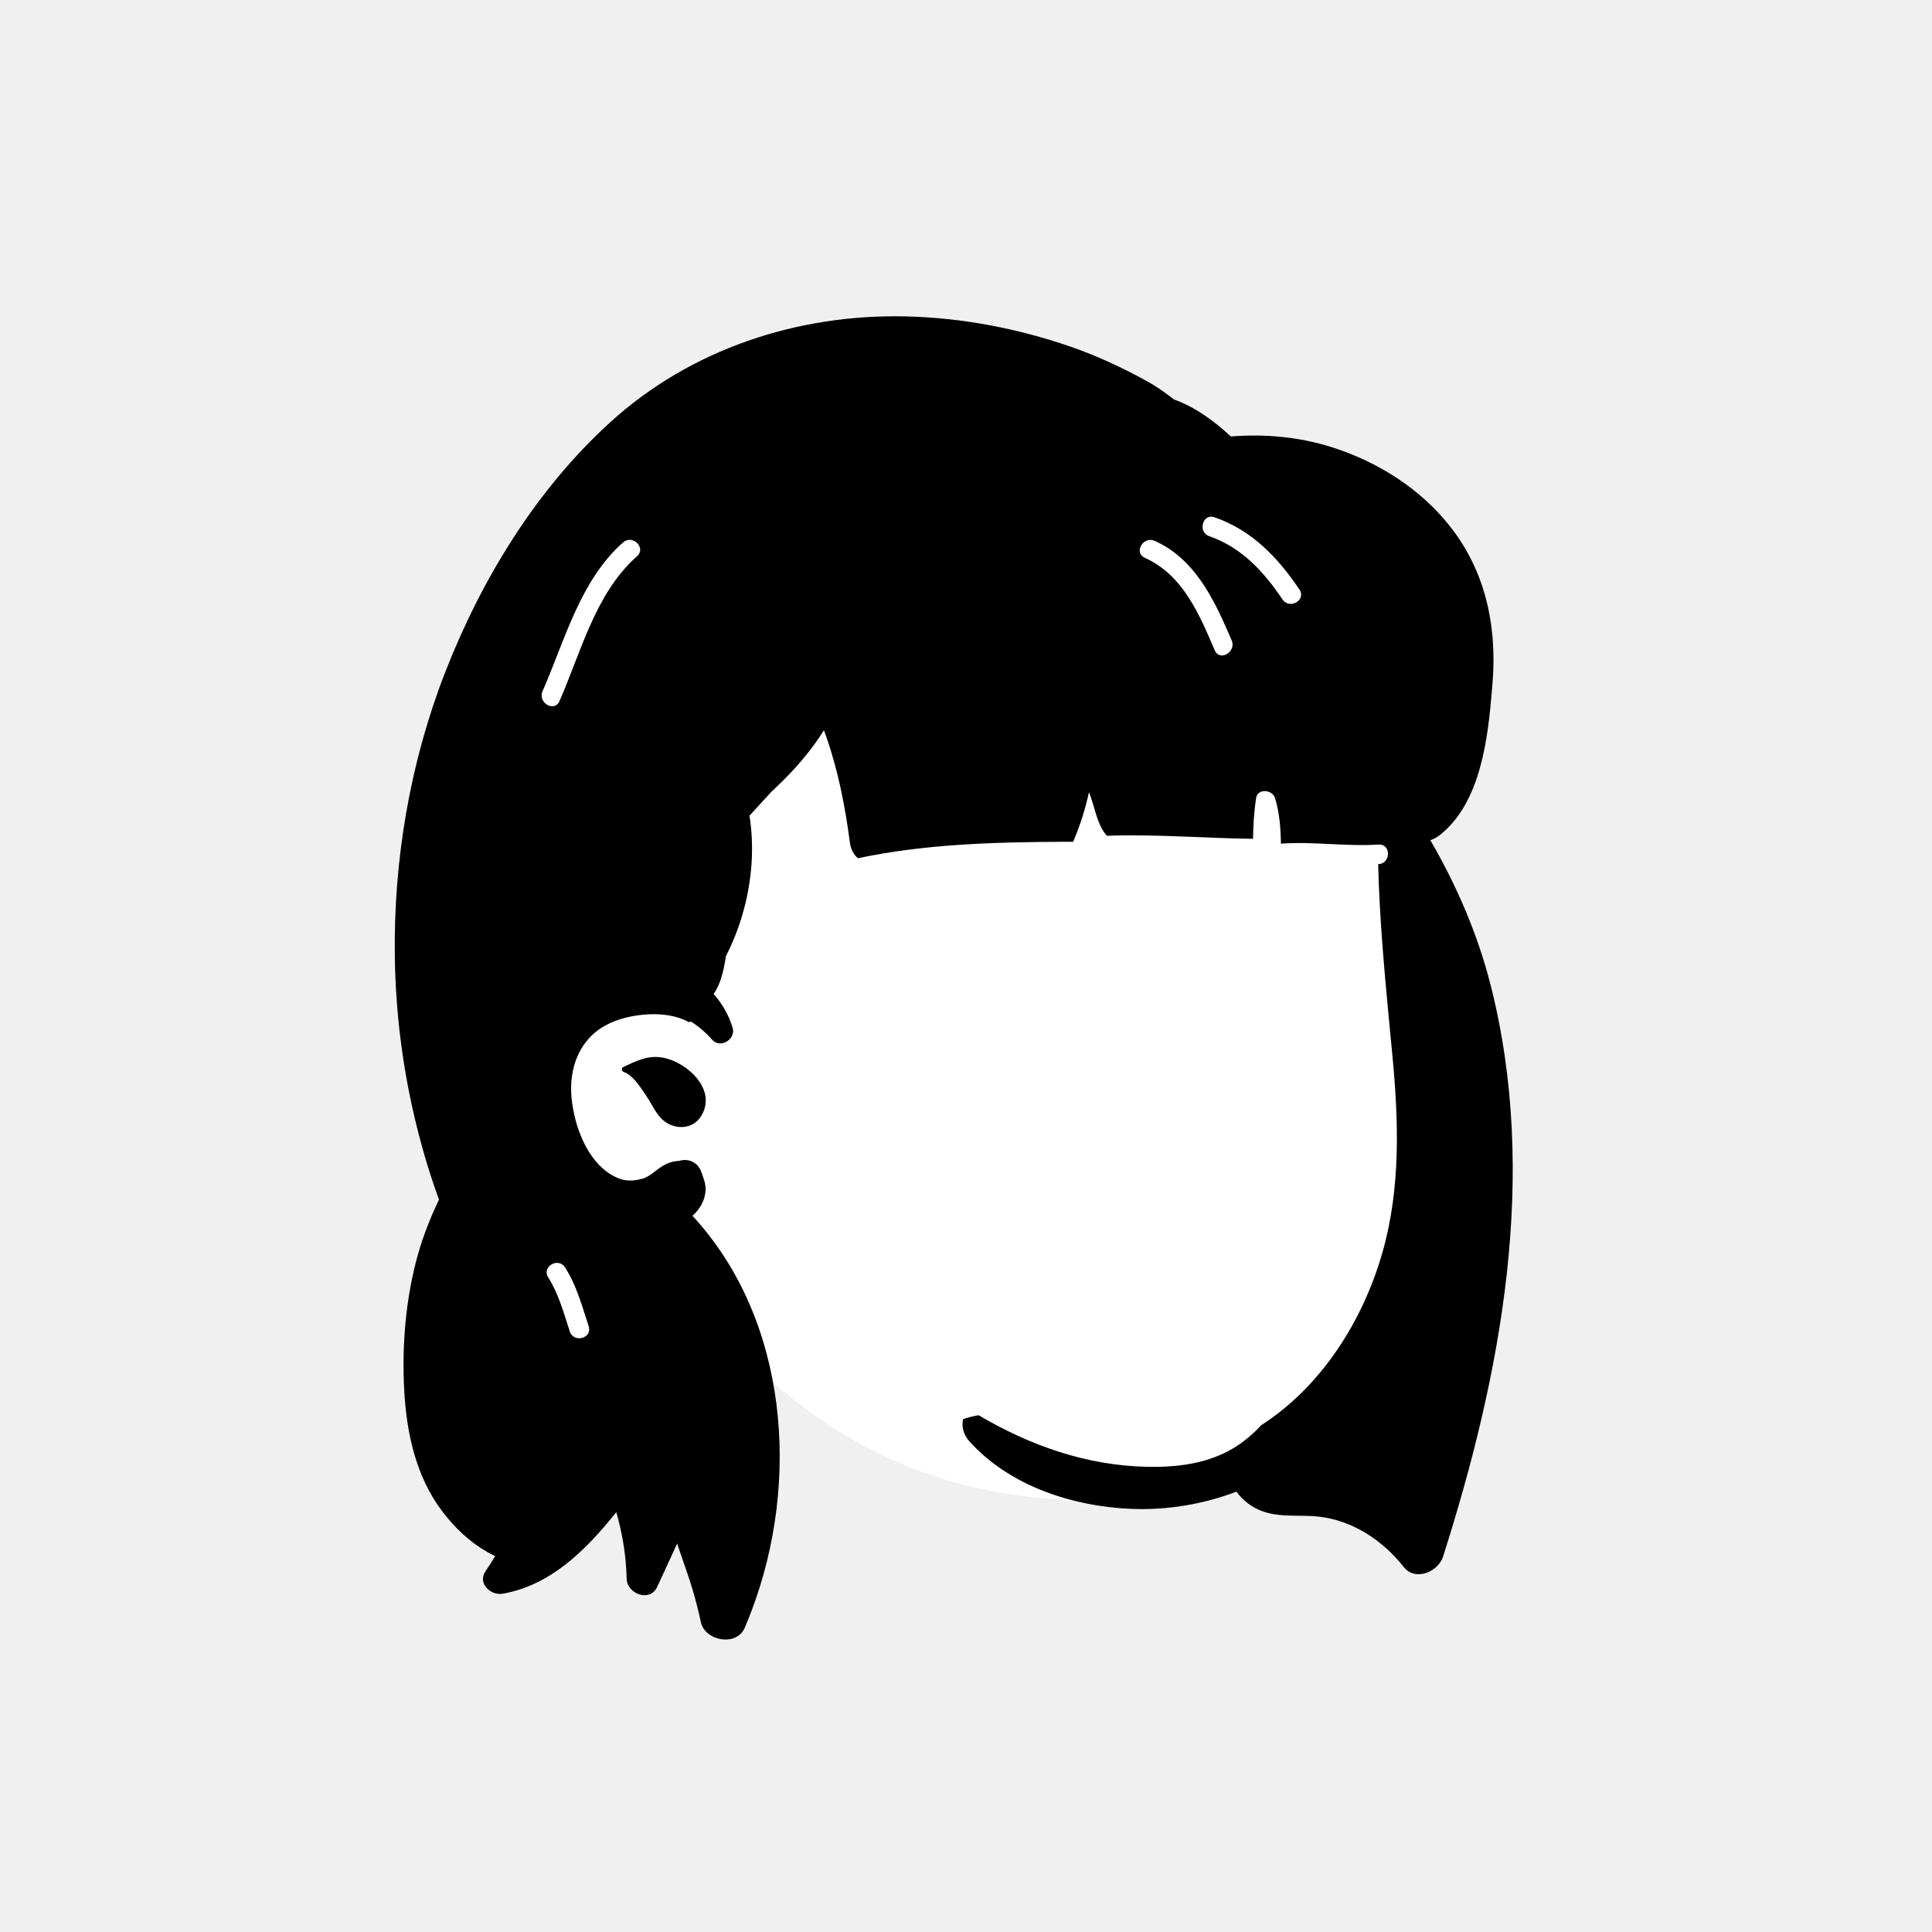
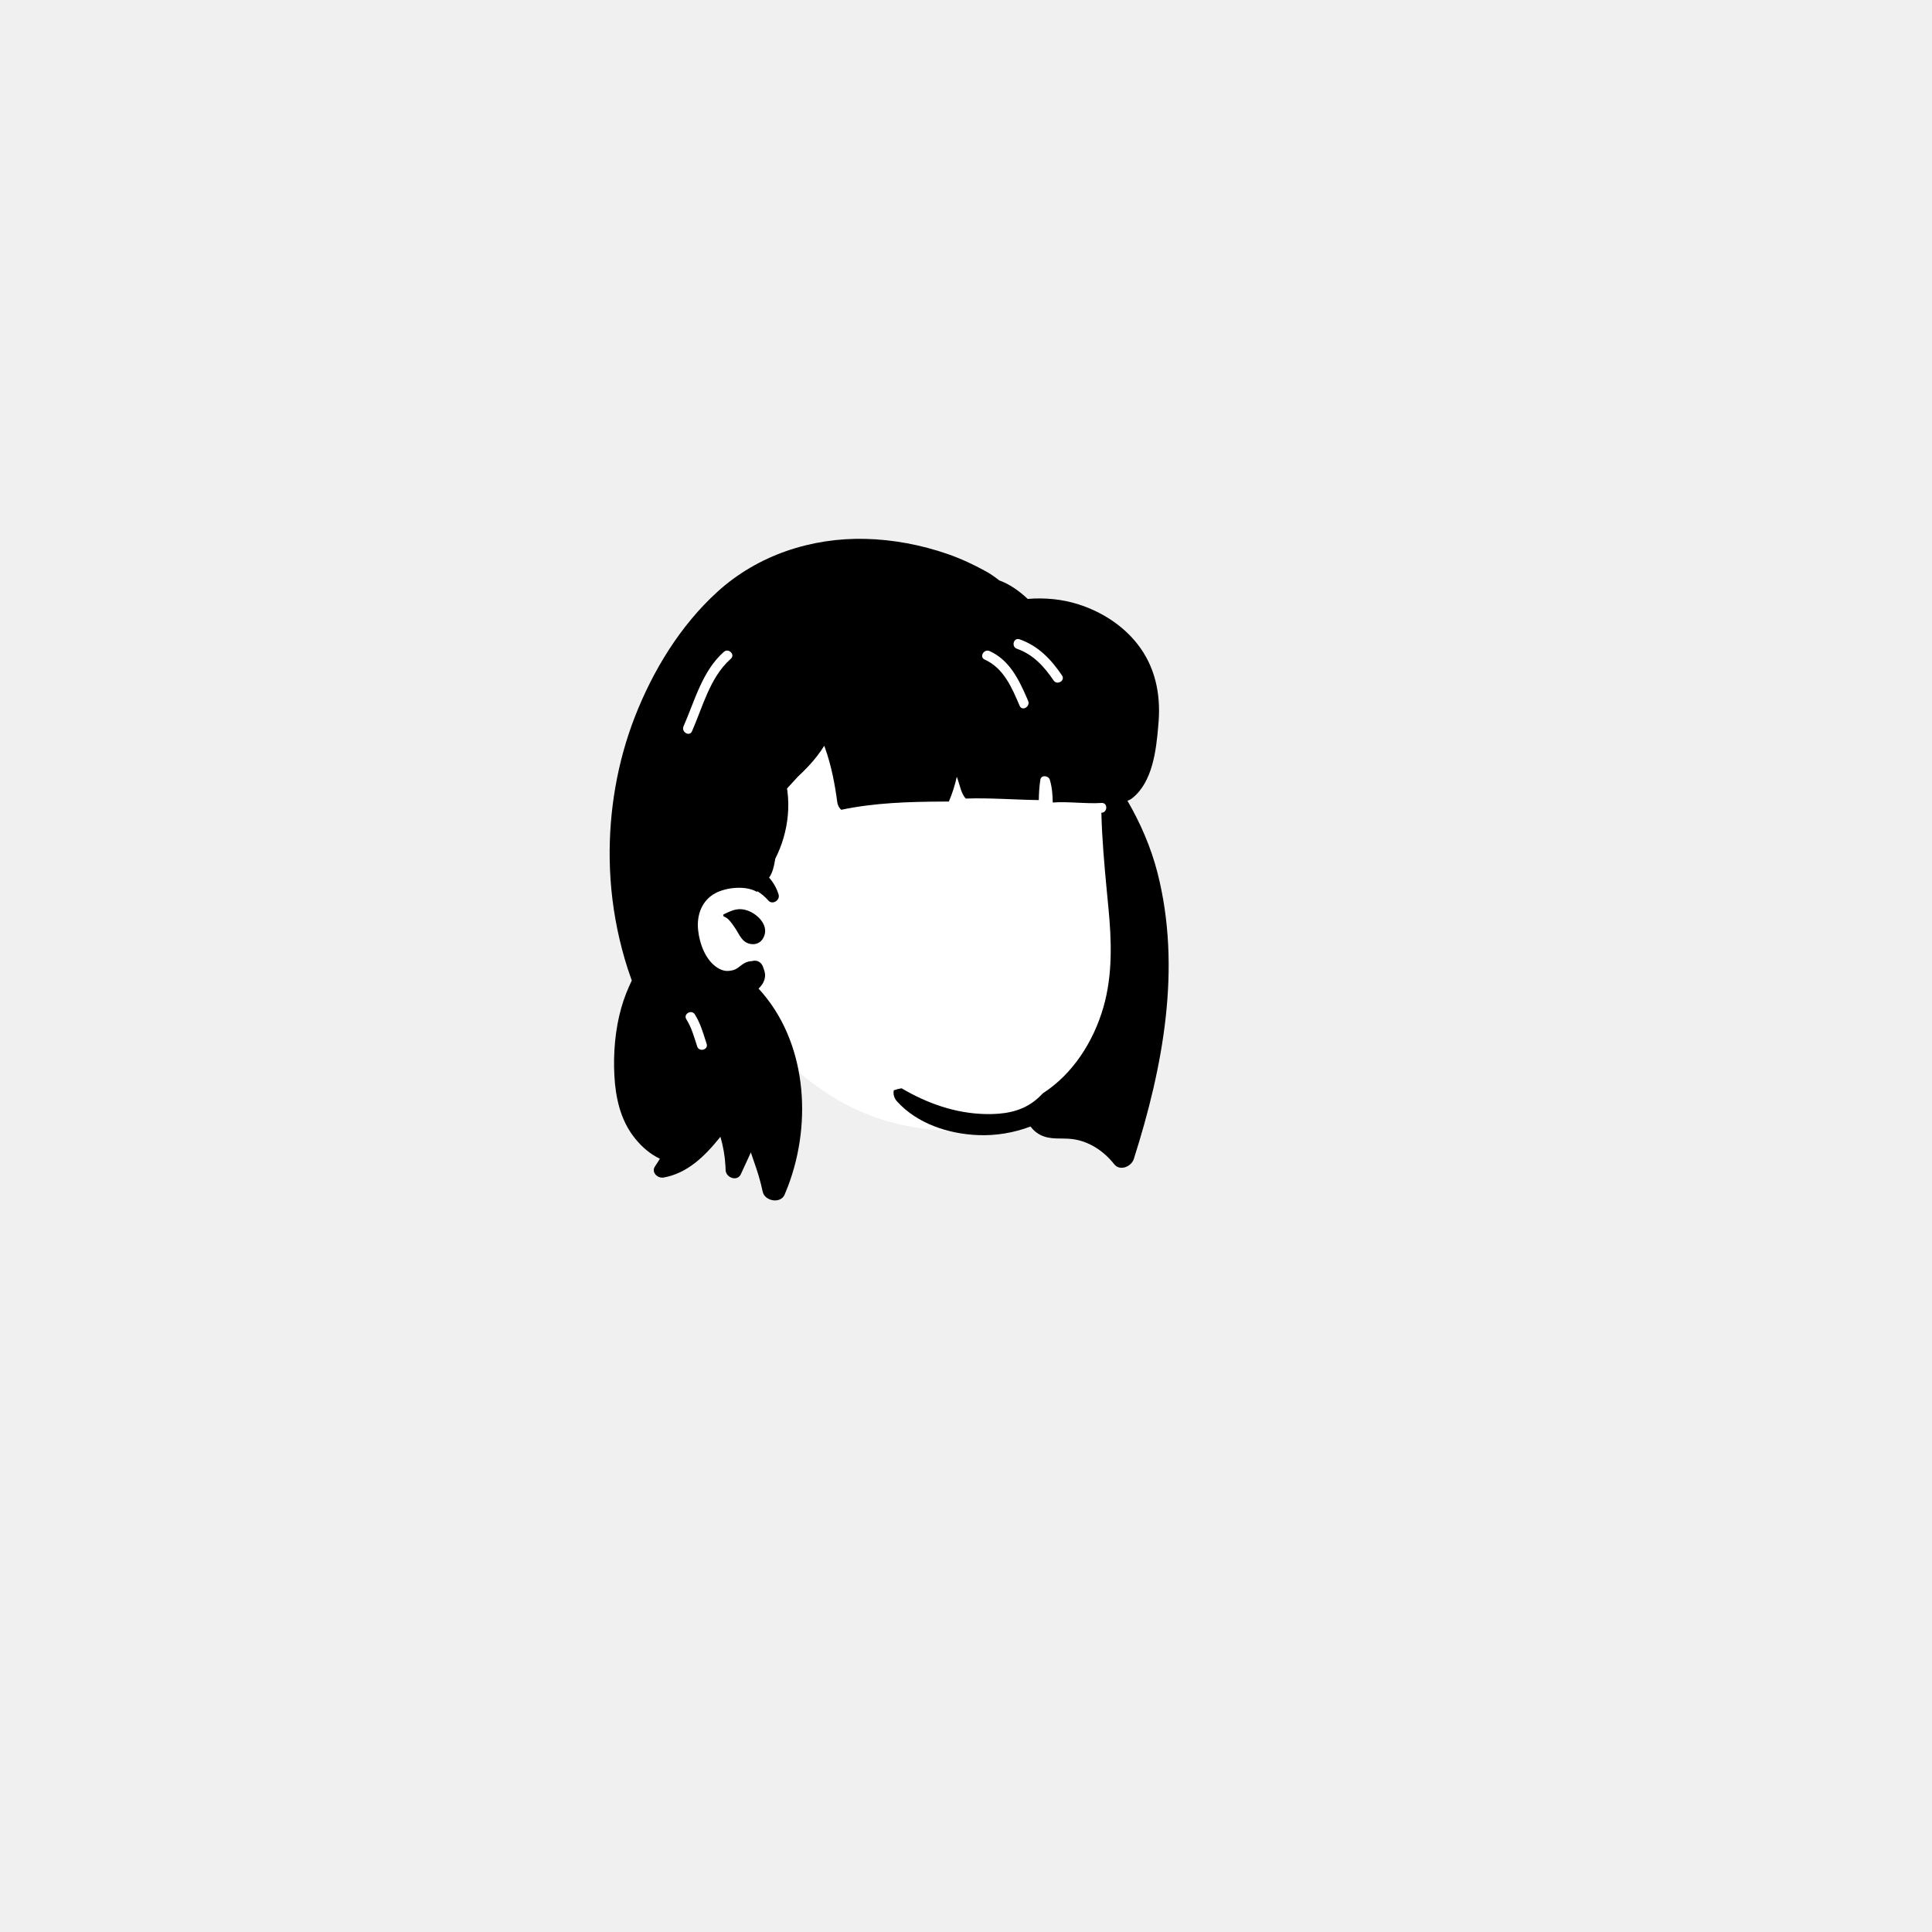
- <svg xmlns="http://www.w3.org/2000/svg" width="788" height="788" viewBox="0 0 788 788" fill="none">
-   <path fill-rule="evenodd" clip-rule="evenodd" d="M419.576 153.977C476.357 153.977 547.472 218.748 568.286 246.311C585.785 269.484 583.309 388.865 583.309 459.682C583.309 474.493 576.614 502.524 574.184 516.692C565.278 568.606 526.475 612.146 449.677 612.146C387.144 612.146 339.022 592.339 292.486 541.68C281.87 530.123 230.021 571.497 219.418 556.597C191.721 556.597 168.562 297.82 222.941 220.201C277.319 142.583 362.795 153.977 419.576 153.977Z" fill="white" />
-   <path fill-rule="evenodd" clip-rule="evenodd" d="M248.916 172.205C281.726 142.355 325.436 127.995 369.536 129.055C392.376 129.605 415.136 133.955 436.706 141.405C447.496 145.145 457.946 150.025 467.936 155.545C471.536 157.529 474.855 159.855 478.05 162.324L478.846 162.945H478.856C487.426 166.025 495.076 171.555 502.016 178.025C515.926 176.915 529.946 178.165 543.396 182.455C562.116 188.435 579.446 199.385 591.616 214.935C605.792 233.038 610.505 254.997 608.824 277.665L608.513 281.516C606.85 301.541 603.871 327.297 587.436 340.455C586.186 341.455 584.806 342.215 583.376 342.675C593.966 360.815 602.656 380.955 607.856 401.295C627.706 478.985 612.446 560.005 588.576 634.885C586.616 641.055 577.286 645.155 572.536 639.125C564.056 628.345 551.736 620.125 537.876 618.585C529.326 617.635 520.816 619.355 512.736 615.475C509.566 613.945 506.506 611.445 504.306 608.405C490.666 613.575 475.976 616.015 461.406 615.415C437.496 614.435 411.936 606.155 395.486 587.995C392.846 585.08 392.177 581.807 392.785 578.857C394.848 578.121 396.966 577.573 399.148 577.23C420.008 589.524 443.002 597.739 467.714 598.255C481.993 598.553 495.921 596.556 507.499 587.64C510.004 585.71 512.308 583.573 514.438 581.277C538.645 565.705 555.712 539.256 563.826 510.925C571.386 484.505 570.456 456.995 567.856 429.895L566.485 415.594C564.485 394.605 562.63 373.553 562.11 352.475L562.267 352.467C567.379 352.137 567.416 344.134 562.267 344.467C548.948 345.329 535.73 343.144 522.452 344.096C522.341 337.819 521.889 331.57 520.044 325.516C518.991 322.057 512.968 321.375 512.33 325.516C511.476 331.056 511.164 336.565 511.071 342.13C491.2 341.866 471.348 340.194 451.474 340.881C447.808 336.971 446.641 330.038 444.926 325.215C444.676 324.505 444.426 323.805 444.166 323.095C442.659 329.987 440.524 336.728 437.714 343.327L432.839 343.343C405.185 343.473 376.967 344.299 349.962 350.043C348.085 348.602 346.968 346.088 346.666 343.805C344.708 328.949 341.912 314.488 336.957 300.331L336.249 298.334C336.191 298.168 336.129 297.992 336.065 297.807C332.414 303.7 328.058 309.193 323.307 314.308C320.507 317.323 317.571 320.206 314.558 323.007C311.631 326.257 308.606 329.458 305.674 332.718C305.789 333.311 305.889 333.913 305.97 334.526C306.867 341.291 306.96 348.152 306.303 354.943C305.115 367.22 301.649 379.05 296.081 389.994L295.905 391.089C295.06 396.218 293.857 401.519 291.047 405.381C294.553 409.309 297.254 414.001 298.82 419.214C300.214 423.855 293.793 427.877 290.463 424.079C287.818 421.062 284.879 418.565 281.651 416.573C281.447 416.85 281.079 416.986 280.666 416.755C271.676 411.765 256.406 413.275 247.426 417.975C236.256 423.815 231.896 435.805 233.136 447.955C234.326 459.565 239.406 473.135 249.256 479.085C253.776 481.815 257.296 482.045 262.096 480.735C263.631 480.318 265.534 479.039 266.351 478.404L267.154 477.76C270.301 475.273 273.232 473.57 276.946 473.505C280.746 472.32 284.564 473.963 286.017 477.947L286.106 478.205C286.786 480.235 288.026 482.785 287.756 485.885C287.476 489.205 285.956 492.225 283.686 494.655C283.296 495.075 282.876 495.495 282.446 495.885C321.546 538.215 326.566 604.175 306.516 657.055C305.646 659.375 304.716 661.665 303.746 663.935C300.396 671.715 287.496 669.305 285.856 661.595C285.366 659.285 284.826 656.985 284.236 654.705C283.152 650.491 281.91 646.317 280.509 642.204L279.976 640.665C278.786 637.265 277.676 633.835 276.476 630.435L276.356 630.046C276.311 629.892 276.261 629.715 276.206 629.515L274.176 633.945L268.006 647.315C265.119 653.554 255.946 650.163 255.605 644.151L255.596 643.945C255.566 642.835 255.526 641.735 255.456 640.645C255.016 632.475 253.606 624.535 251.366 616.765L250.558 617.769C238.524 632.647 224.401 646.592 205.026 650.025C200.166 650.885 194.666 645.805 198.006 640.895C199.386 638.865 200.716 636.785 201.976 634.675C200.886 634.165 199.856 633.635 198.906 633.095C191.556 628.965 185.436 623.085 180.376 616.415C169.646 602.275 165.806 584.475 164.866 567.055C163.866 548.645 165.486 529.235 170.516 511.475C172.696 503.795 175.646 496.425 179.056 489.275C178.816 488.635 178.586 487.995 178.356 487.355C174.676 477.095 171.656 466.605 169.146 455.995C164.086 434.575 161.366 412.475 161.036 390.465C160.436 351.035 167.236 310.975 181.566 274.205C196.366 236.285 218.626 199.755 248.916 172.205ZM230.486 516.945C227.769 512.666 220.969 516.522 223.492 520.831L223.586 520.985C227.896 527.775 229.916 535.495 232.396 543.065C233.986 547.935 241.716 545.855 240.106 540.935L239.573 539.292C237.106 531.615 234.854 523.814 230.486 516.945ZM254.156 435.265L255.962 434.391C261.657 431.673 266.647 429.822 273.376 432.195C282.386 435.365 292.036 445.455 285.946 455.245C283.706 458.855 279.726 460.295 275.626 459.445C268.714 458.011 266.931 451.787 263.423 446.677L262.82 445.812C260.681 442.72 257.977 438.446 254.416 437.235C253.606 436.955 253.266 435.695 254.156 435.265ZM259.235 227.406L259.816 226.885C263.686 223.465 258.006 217.825 254.156 221.225C236.536 236.795 230.416 261.165 221.276 281.935C219.226 286.605 226.116 290.685 228.186 285.975C236.905 266.155 242.692 242.447 259.235 227.406ZM470.977 220.595C466.373 218.52 462.345 225.22 466.771 227.426L466.936 227.505C482.496 234.535 489.116 250.455 495.456 265.235C497.476 269.955 504.366 265.885 502.366 261.205L501.222 258.553C494.607 243.321 486.891 227.796 470.977 220.595ZM495.366 210.975C490.486 209.285 488.396 217.005 493.236 218.695C506.426 223.285 515.476 233.185 523.106 244.505C525.966 248.745 532.897 244.745 530.007 240.465C521.147 227.325 510.626 216.295 495.366 210.975Z" fill="black" />
+ <svg xmlns="http://www.w3.org/2000/svg" width="900" height="900" viewBox="0 0 900 900" fill="none">
+   <path fill-rule="evenodd" clip-rule="evenodd" d="M431.664 265.263C464.09 265.263 504.701 302.251 516.587 317.992C526.58 331.225 525.167 399.399 525.167 439.841C525.167 448.299 521.343 464.306 519.956 472.397C514.87 502.043 492.711 526.908 448.854 526.908C413.143 526.908 385.662 515.597 359.087 486.667C353.025 480.067 323.416 503.694 317.361 495.185C301.544 495.185 288.319 347.407 319.373 303.081C350.426 258.756 399.238 265.263 431.664 265.263Z" fill="white" />
+   <path fill-rule="evenodd" clip-rule="evenodd" d="M334.206 275.673C352.943 258.626 377.904 250.426 403.088 251.031C416.131 251.345 429.129 253.829 441.447 258.084C447.608 260.22 453.576 263.006 459.281 266.159C461.337 267.292 463.232 268.62 465.057 270.03L465.511 270.385H465.517C470.411 272.144 474.78 275.302 478.743 278.996C486.686 278.362 494.693 279.076 502.374 281.526C513.064 284.941 522.961 291.194 529.91 300.074C538.006 310.412 540.697 322.952 539.737 335.897L539.56 338.096C538.61 349.532 536.909 364.24 527.523 371.755C526.81 372.326 526.021 372.76 525.205 373.022C531.252 383.381 536.215 394.883 539.185 406.498C550.52 450.864 541.806 497.132 528.174 539.894C527.055 543.417 521.727 545.758 519.015 542.315C514.172 536.159 507.136 531.465 499.221 530.585C494.339 530.043 489.479 531.025 484.865 528.809C483.054 527.935 481.307 526.508 480.051 524.772C472.261 527.724 463.872 529.117 455.552 528.775C441.898 528.215 427.301 523.487 417.907 513.116C416.4 511.452 416.018 509.582 416.365 507.898C417.543 507.478 418.752 507.165 419.999 506.969C431.911 513.989 445.042 518.681 459.154 518.975C467.308 519.146 475.262 518.005 481.874 512.914C483.305 511.811 484.62 510.591 485.837 509.28C499.661 500.387 509.407 485.283 514.041 469.104C518.358 454.017 517.827 438.307 516.342 422.831L515.559 414.664C514.417 402.678 513.358 390.656 513.061 378.619L513.15 378.614C516.07 378.426 516.091 373.856 513.15 374.046C505.544 374.538 497.996 373.29 490.413 373.834C490.35 370.249 490.092 366.681 489.038 363.223C488.437 361.248 484.997 360.859 484.633 363.223C484.145 366.387 483.967 369.533 483.914 372.711C472.566 372.56 461.229 371.606 449.88 371.998C447.787 369.765 447.12 365.806 446.141 363.052C445.998 362.646 445.855 362.246 445.707 361.841C444.846 365.777 443.627 369.626 442.022 373.395L439.238 373.404C423.446 373.478 407.332 373.95 391.91 377.23C390.838 376.407 390.2 374.971 390.028 373.668C388.91 365.184 387.313 356.926 384.483 348.841L384.079 347.701C384.046 347.606 384.011 347.505 383.974 347.4C381.889 350.765 379.401 353.902 376.688 356.823C375.089 358.545 373.413 360.191 371.692 361.791C370.021 363.647 368.293 365.475 366.619 367.336C366.684 367.675 366.741 368.019 366.788 368.369C367.3 372.232 367.353 376.15 366.978 380.028C366.299 387.039 364.32 393.795 361.14 400.045L361.04 400.67C360.557 403.599 359.87 406.626 358.266 408.832C360.268 411.075 361.81 413.754 362.705 416.731C363.501 419.381 359.834 421.678 357.932 419.509C356.422 417.786 354.743 416.361 352.9 415.223C352.783 415.381 352.573 415.459 352.337 415.327C347.204 412.477 338.483 413.34 333.355 416.024C326.976 419.359 324.487 426.206 325.195 433.144C325.874 439.774 328.775 447.524 334.4 450.921C336.981 452.48 338.992 452.612 341.733 451.864C342.609 451.626 343.696 450.895 344.163 450.533L344.621 450.165C346.418 448.745 348.092 447.772 350.213 447.735C352.383 447.058 354.563 447.996 355.393 450.272L355.444 450.419C355.832 451.578 356.541 453.034 356.386 454.805C356.226 456.701 355.358 458.425 354.062 459.813C353.839 460.053 353.6 460.293 353.354 460.515C375.683 484.689 378.549 522.356 367.1 552.554C366.603 553.879 366.072 555.187 365.518 556.483C363.605 560.926 356.238 559.55 355.301 555.147C355.021 553.827 354.713 552.514 354.376 551.212C353.757 548.806 353.048 546.422 352.248 544.073L351.943 543.194C351.264 541.253 350.63 539.294 349.945 537.352L349.876 537.13C349.85 537.042 349.822 536.941 349.791 536.827L348.631 539.357L345.108 546.992C343.459 550.555 338.221 548.618 338.026 545.185L338.021 545.067C338.004 544.433 337.981 543.805 337.941 543.183C337.69 538.517 336.884 533.983 335.605 529.546L335.144 530.119C328.272 538.615 320.206 546.579 309.142 548.539C306.367 549.031 303.226 546.13 305.133 543.326C305.921 542.166 306.681 540.979 307.4 539.774C306.778 539.482 306.19 539.18 305.647 538.871C301.45 536.513 297.955 533.155 295.065 529.346C288.938 521.271 286.745 511.106 286.208 501.158C285.637 490.645 286.562 479.56 289.435 469.418C290.679 465.032 292.364 460.824 294.311 456.741C294.174 456.375 294.043 456.01 293.912 455.644C291.81 449.785 290.086 443.795 288.652 437.736C285.763 425.503 284.209 412.883 284.021 400.314C283.678 377.796 287.561 354.92 295.745 333.921C304.197 312.267 316.909 291.406 334.206 275.673ZM323.681 472.542C322.13 470.098 318.247 472.3 319.687 474.761L319.741 474.849C322.202 478.727 323.356 483.135 324.772 487.458C325.68 490.239 330.094 489.052 329.175 486.242L328.871 485.304C327.462 480.92 326.176 476.465 323.681 472.542ZM337.199 425.897L338.23 425.398C341.482 423.846 344.332 422.789 348.174 424.144C353.32 425.954 358.83 431.716 355.353 437.307C354.074 439.369 351.801 440.191 349.459 439.706C345.512 438.887 344.494 435.332 342.491 432.414L342.146 431.92C340.925 430.155 339.381 427.714 337.347 427.022C336.884 426.862 336.69 426.143 337.199 425.897ZM340.099 307.196L340.431 306.899C342.641 304.946 339.397 301.725 337.199 303.666C327.136 312.558 323.641 326.475 318.422 338.336C317.251 341.003 321.186 343.333 322.368 340.643C327.347 329.324 330.652 315.786 340.099 307.196ZM461.018 303.307C458.388 302.122 456.088 305.948 458.616 307.208L458.71 307.253C467.596 311.267 471.376 320.359 474.997 328.799C476.15 331.494 480.085 329.17 478.943 326.498L478.289 324.983C474.512 316.285 470.106 307.419 461.018 303.307ZM474.945 297.813C472.159 296.848 470.965 301.256 473.729 302.222C481.261 304.843 486.429 310.496 490.787 316.961C492.42 319.382 496.378 317.098 494.728 314.654C489.668 307.15 483.66 300.851 474.945 297.813Z" fill="black" />
</svg>
